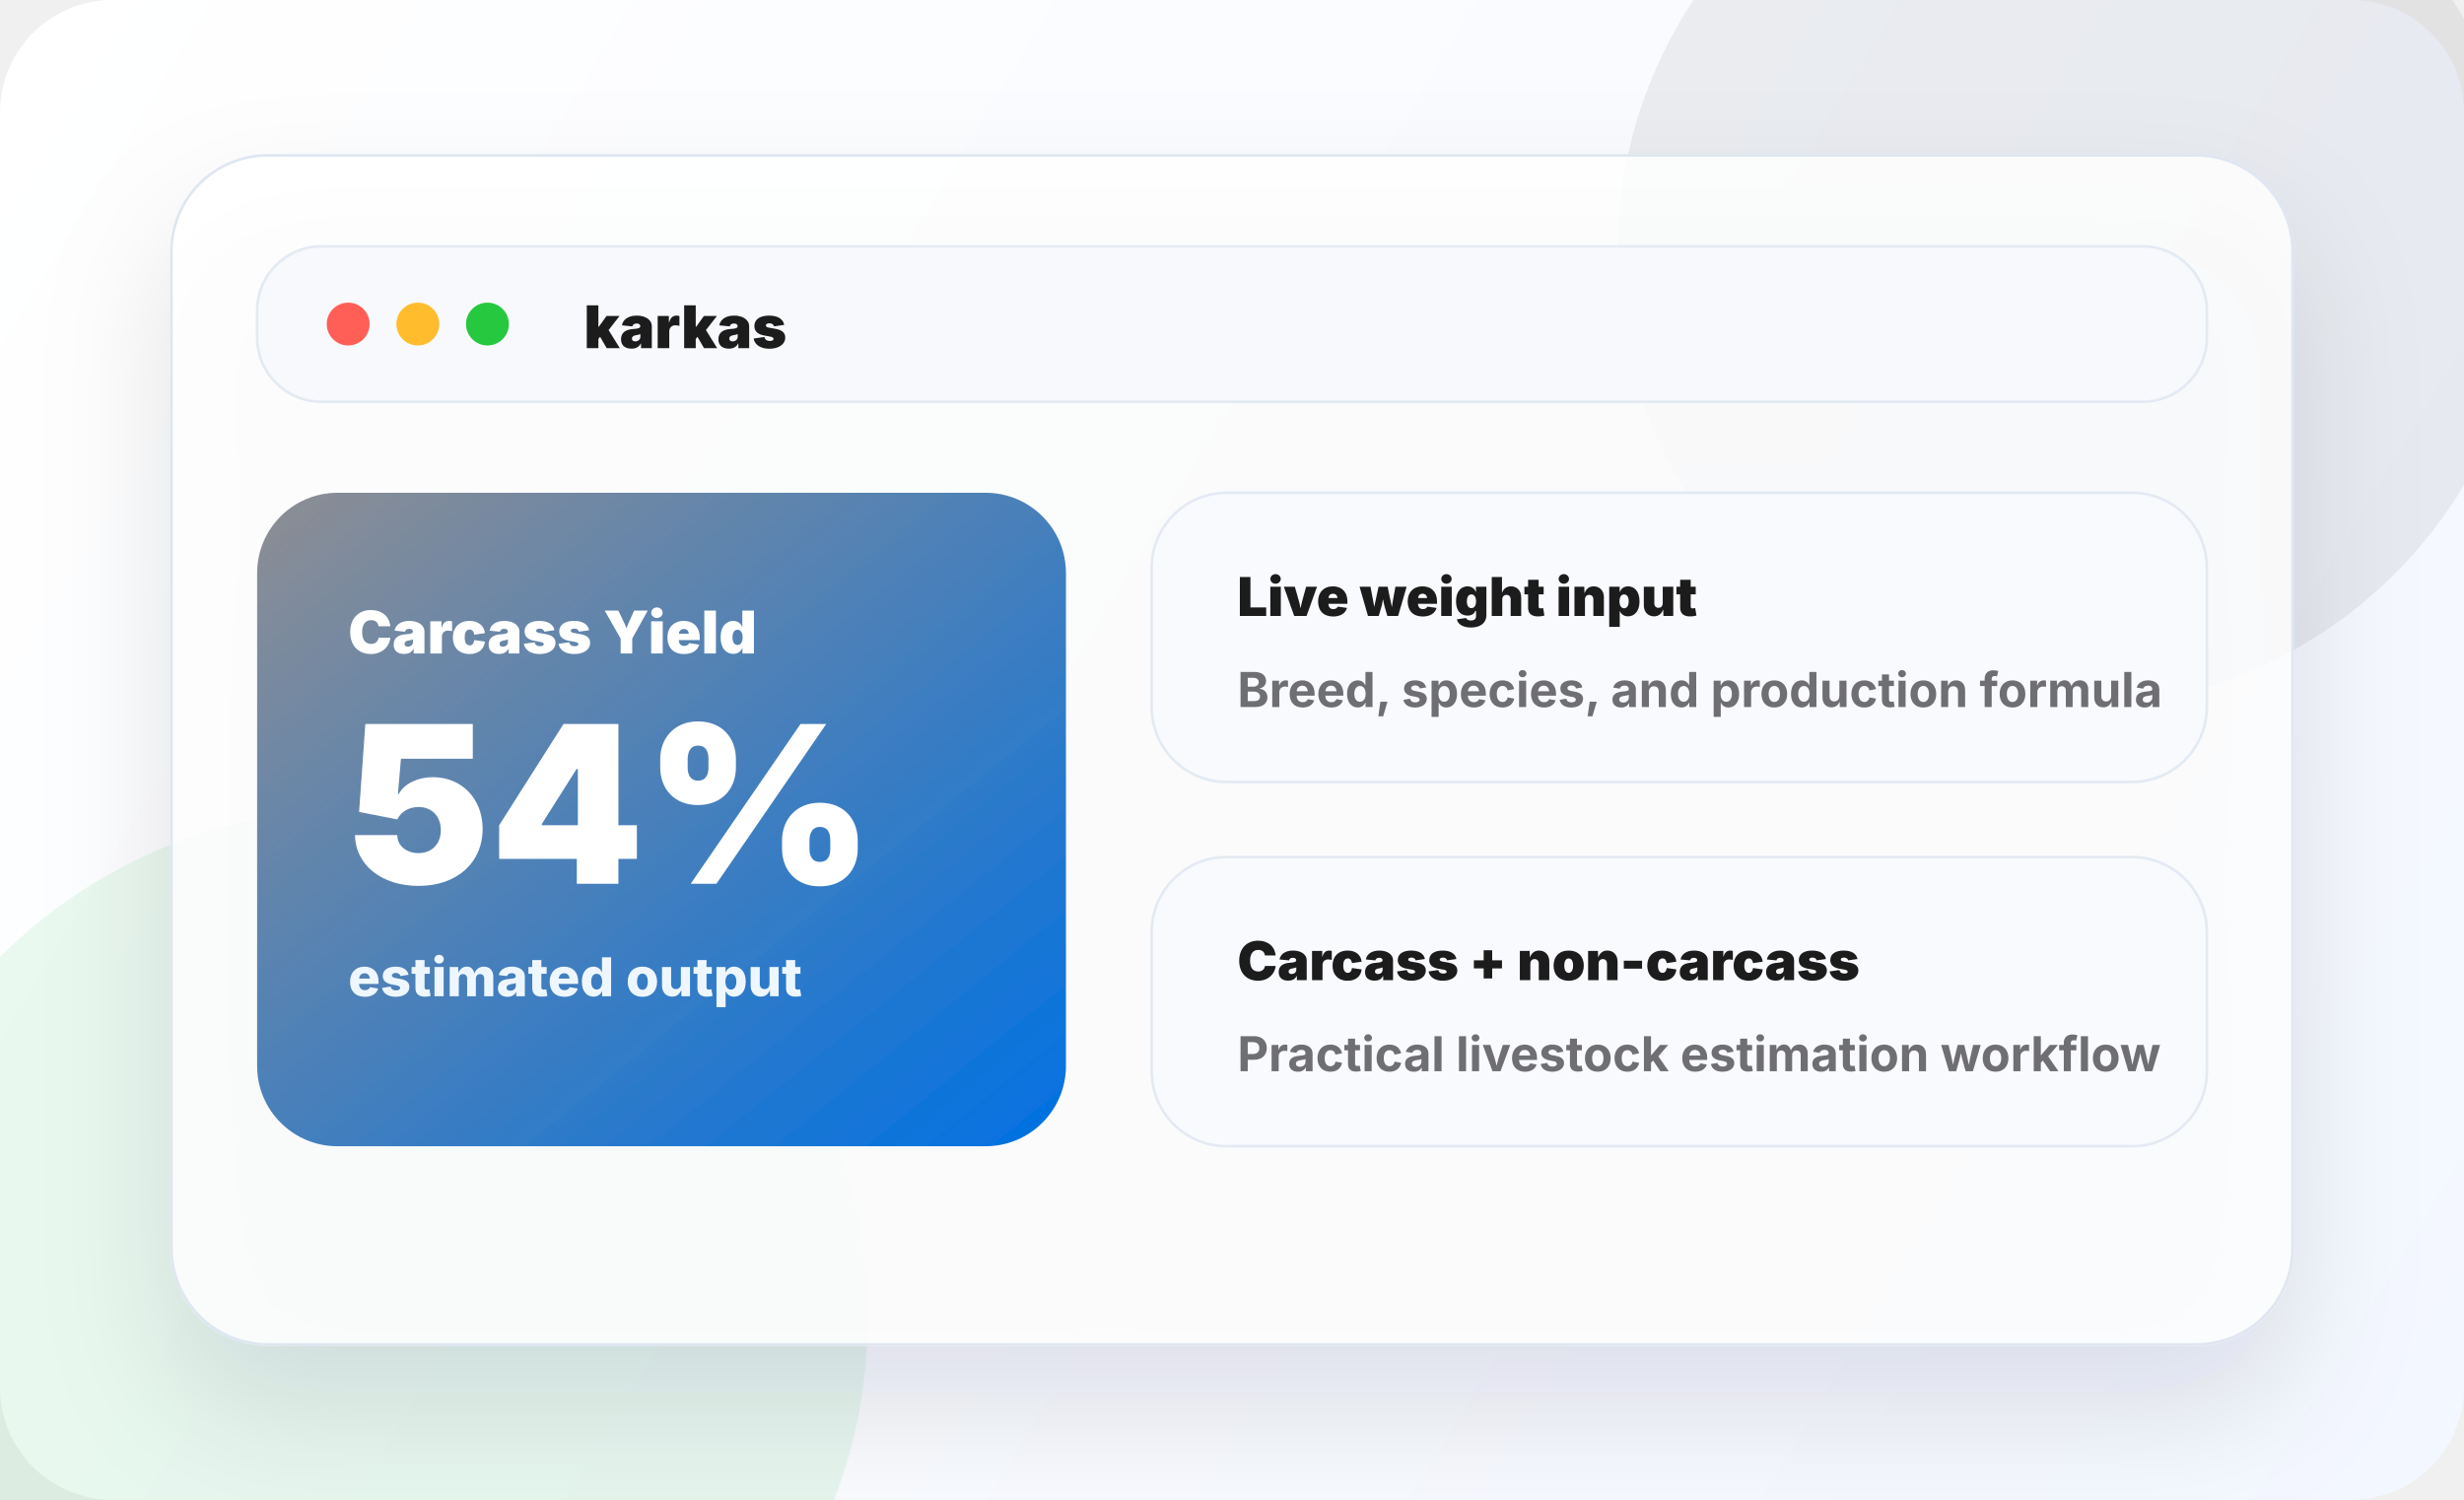
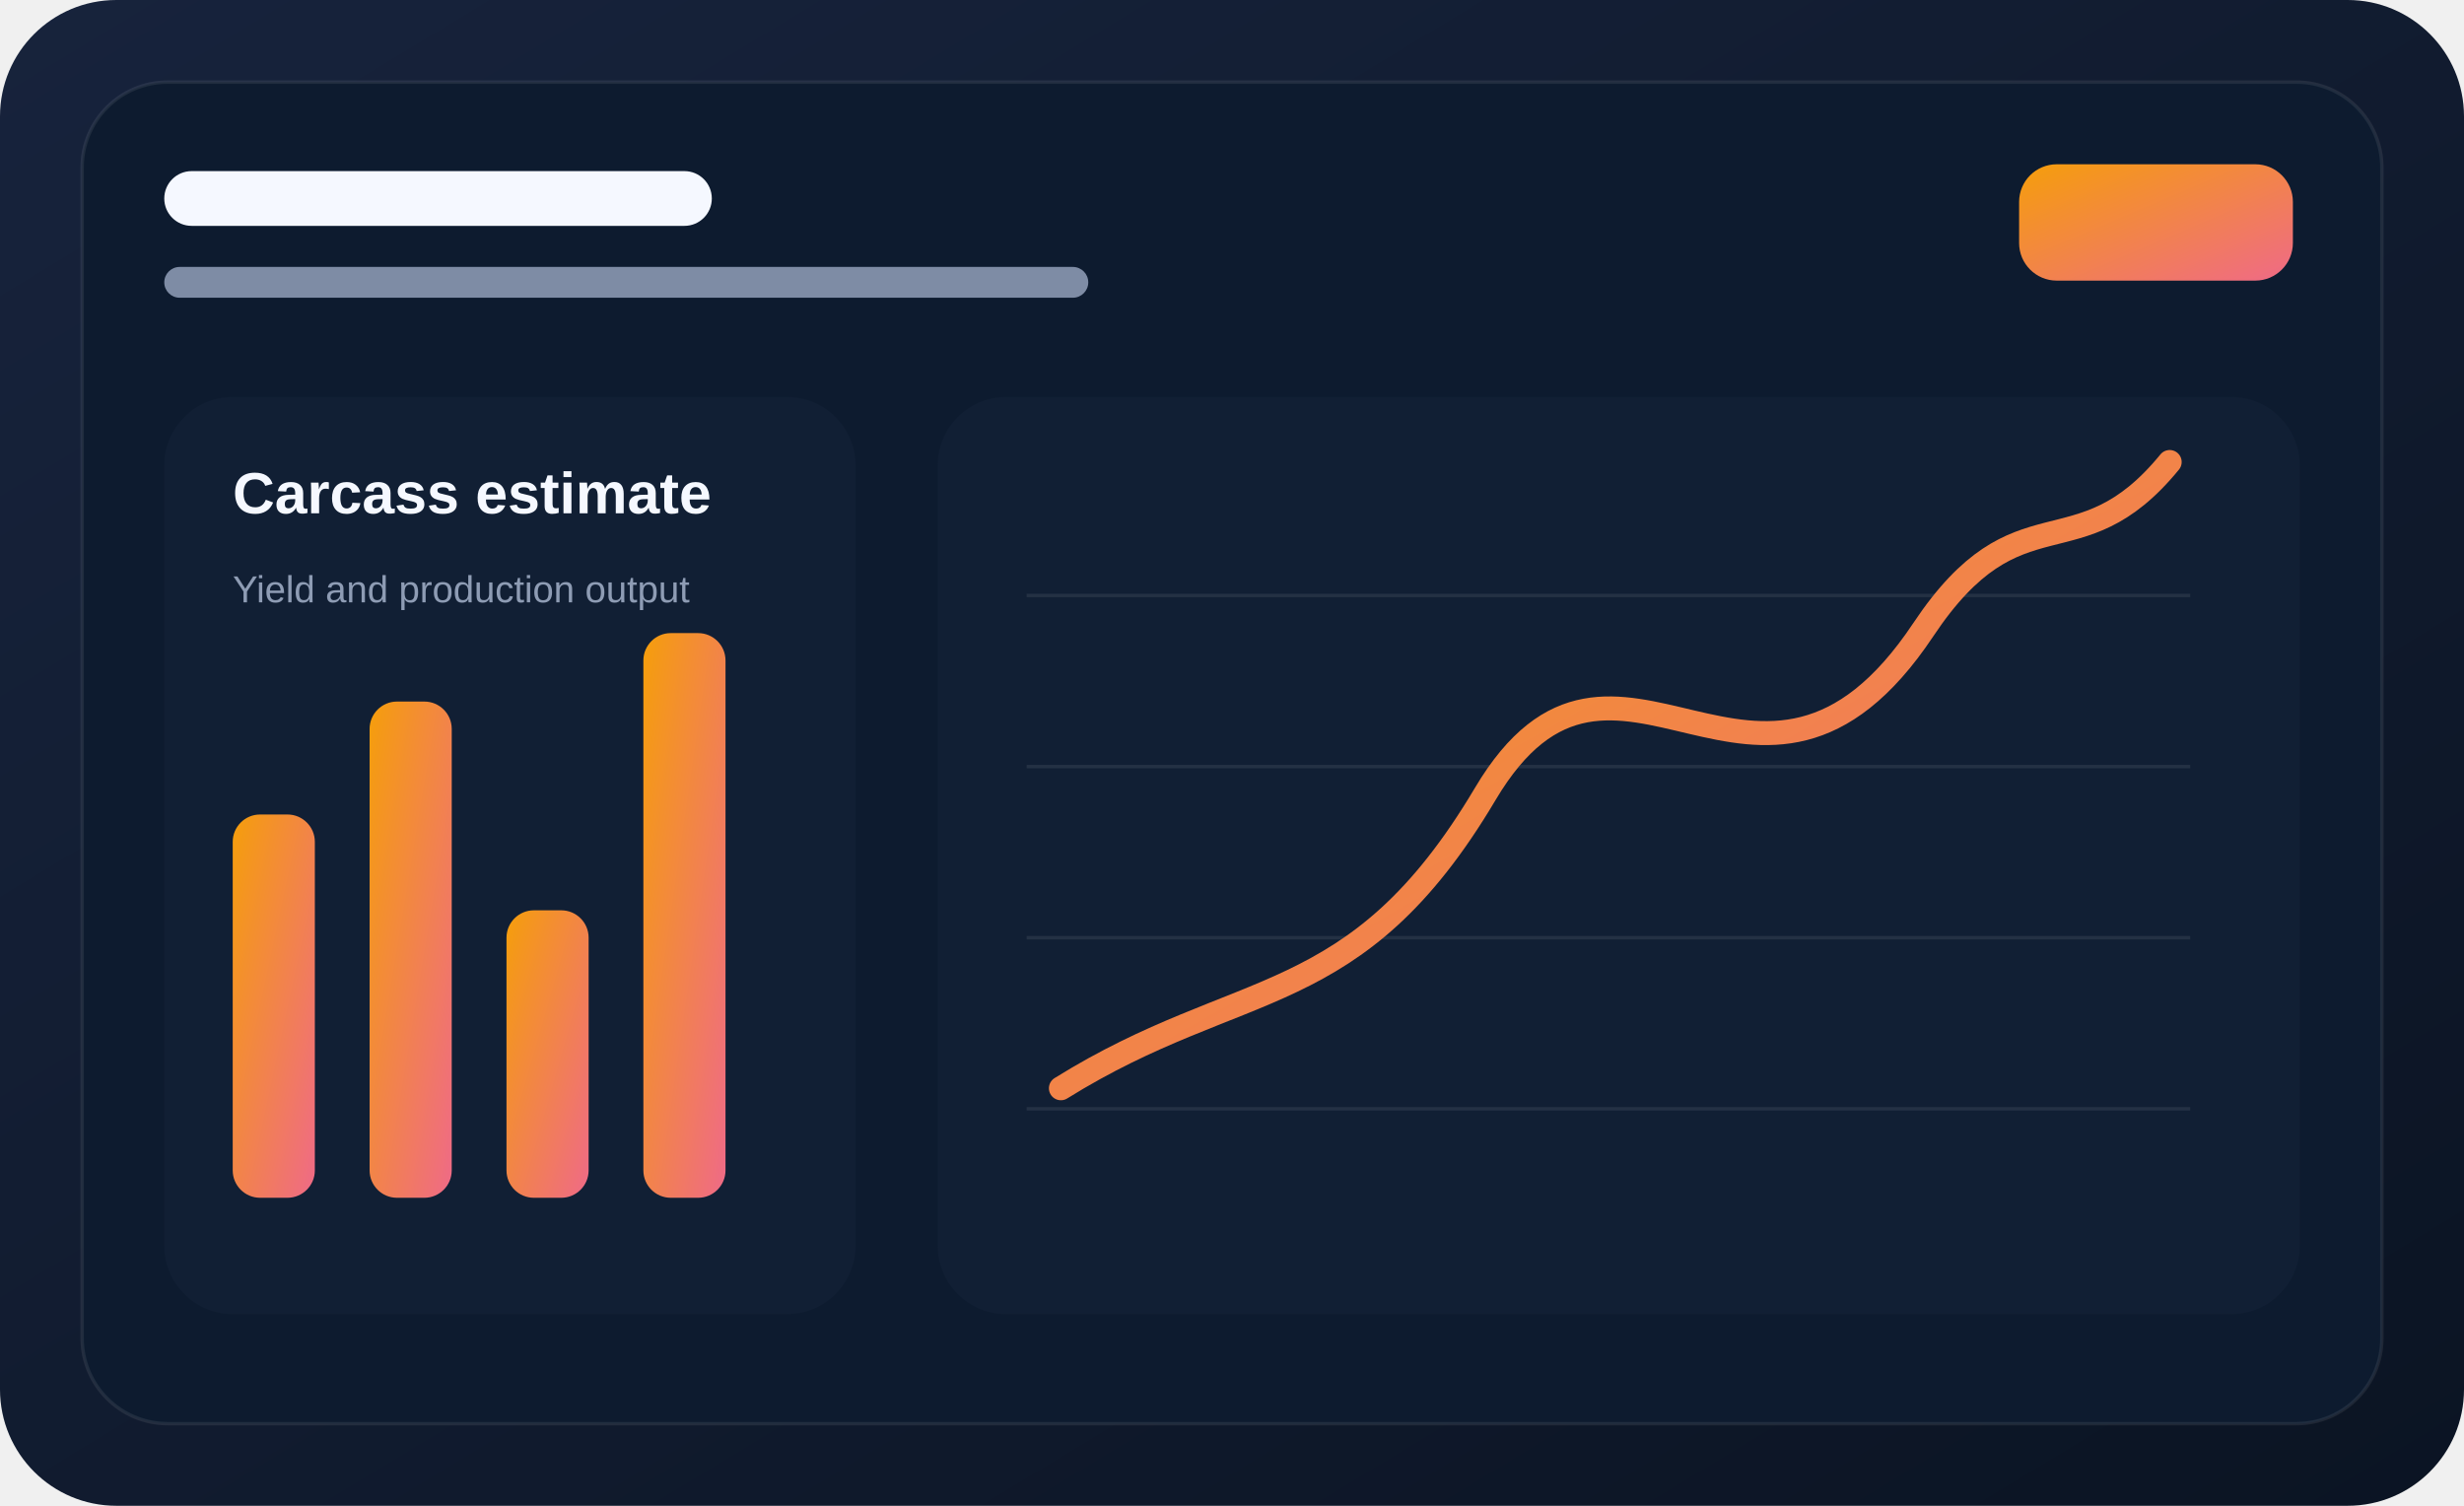
- <svg xmlns="http://www.w3.org/2000/svg" viewBox="0 0 920 560" role="img" aria-labelledby="title desc">
+ <svg xmlns="http://www.w3.org/2000/svg" viewBox="0 0 720 440">
  <defs>
-     <linearGradient id="bg" x1="0" y1="0" x2="920" y2="560" gradientUnits="userSpaceOnUse">
-       <stop stop-color="#FFFFFF" />
-       <stop offset="1" stop-color="#F3F7FF" />
+     <linearGradient id="g" x1="0" y1="0" x2="1" y2="1">
+       <stop stop-color="#f59e0b" />
+       <stop offset="1" stop-color="#ef6a87" />
    </linearGradient>
-     <linearGradient id="accent" x1="0" y1="0" x2="1" y2="1">
-       <stop stop-color="#8E8E93" />
-       <stop offset="1" stop-color="#0071E3" />
+     <linearGradient id="b" x1="0" y1="0" x2="1" y2="1">
+       <stop stop-color="#17233c" />
+       <stop offset="1" stop-color="#0b1423" />
    </linearGradient>
-     <filter id="shadow" x="-12%" y="-12%" width="124%" height="136%">
-       <feDropShadow dx="0" dy="24" stdDeviation="24" flood-color="#102033" flood-opacity="0.13" />
-     </filter>
  </defs>
-   <rect width="920" height="560" rx="42" fill="url(#bg)" />
-   <circle cx="774" cy="94" r="170" fill="#8E8E93" opacity="0.14" />
-   <circle cx="134" cy="492" r="190" fill="#30D158" opacity="0.10" />
-   <g filter="url(#shadow)">
-     <rect x="64" y="58" width="792" height="444" rx="36" fill="#fff" fill-opacity="0.82" stroke="#DFE6F1" />
-     <rect x="96" y="92" width="728" height="58" rx="24" fill="#F7F9FC" stroke="#E4EAF3" />
-     <circle cx="130" cy="121" r="8" fill="#FF5F57" />
-     <circle cx="156" cy="121" r="8" fill="#FFBD2E" />
-     <circle cx="182" cy="121" r="8" fill="#28C840" />
-     <text x="218" y="130" font-family="-apple-system, BlinkMacSystemFont, Segoe UI, sans-serif" font-size="22" font-weight="900" fill="#1D1D1F">karkas</text>
-     <rect x="96" y="184" width="302" height="244" rx="30" fill="url(#accent)" />
-     <text x="130" y="244" font-family="-apple-system, BlinkMacSystemFont, Segoe UI, sans-serif" font-size="22" font-weight="900" fill="#fff">Carcass Yield</text>
-     <text x="130" y="330" font-family="-apple-system, BlinkMacSystemFont, Segoe UI, sans-serif" font-size="82" font-weight="900" fill="#fff">54%</text>
-     <text x="130" y="372" font-family="-apple-system, BlinkMacSystemFont, Segoe UI, sans-serif" font-size="20" font-weight="800" fill="#EEF7FF">estimated output</text>
-     <rect x="430" y="184" width="394" height="108" rx="28" fill="#F8FAFD" stroke="#E4EAF3" />
-     <text x="462" y="230" font-family="-apple-system, BlinkMacSystemFont, Segoe UI, sans-serif" font-size="20" font-weight="900" fill="#1D1D1F">Live weight input</text>
-     <text x="462" y="264" font-family="-apple-system, BlinkMacSystemFont, Segoe UI, sans-serif" font-size="18" font-weight="700" fill="#6E6E73">Breed, species, and production formula</text>
-     <rect x="430" y="320" width="394" height="108" rx="28" fill="#F8FAFD" stroke="#E4EAF3" />
-     <text x="462" y="366" font-family="-apple-system, BlinkMacSystemFont, Segoe UI, sans-serif" font-size="20" font-weight="900" fill="#1D1D1F">Carcass + non-carcass</text>
-     <text x="462" y="400" font-family="-apple-system, BlinkMacSystemFont, Segoe UI, sans-serif" font-size="18" font-weight="700" fill="#6E6E73">Practical livestock estimation workflow</text>
+   <rect width="720" height="440" rx="34" fill="url(#b)" />
+   <rect x="24" y="24" width="672" height="392" rx="25" fill="#0d1b2f" stroke="#fff" stroke-opacity=".08" />
+   <rect x="48" y="50" width="160" height="16" rx="8" fill="#f5f8ff" />
+   <rect x="48" y="78" width="270" height="9" rx="4.5" fill="#7e8ca5" />
+   <rect x="590" y="48" width="80" height="34" rx="11" fill="url(#g)" />
+   <rect x="48" y="116" width="202" height="268" rx="20" fill="#111f34" />
+   <rect x="274" y="116" width="398" height="268" rx="20" fill="#111f34" />
+   <text x="68" y="150" fill="#f5f8ff" font-family="Arial,sans-serif" font-size="17" font-weight="700">Carcass estimate</text>
+   <text x="68" y="176" fill="#8e9cb4" font-family="Arial,sans-serif" font-size="11">Yield and production output</text>
+   <g fill="url(#g)">
+     <rect x="68" y="238" width="24" height="112" rx="8" />
+     <rect x="108" y="205" width="24" height="145" rx="8" />
+     <rect x="148" y="266" width="24" height="84" rx="8" />
+     <rect x="188" y="185" width="24" height="165" rx="8" />
  </g>
+   <g stroke="#fff" stroke-opacity=".08">
+     <path d="M300 174H640M300 224H640M300 274H640M300 324H640" />
+   </g>
+   <path d="M310 318c53-33 86-22 124-86 38-64 80 24 128-48 28-42 45-16 72-49" fill="none" stroke="url(#g)" stroke-width="7" stroke-linecap="round" stroke-linejoin="round" />
</svg>
